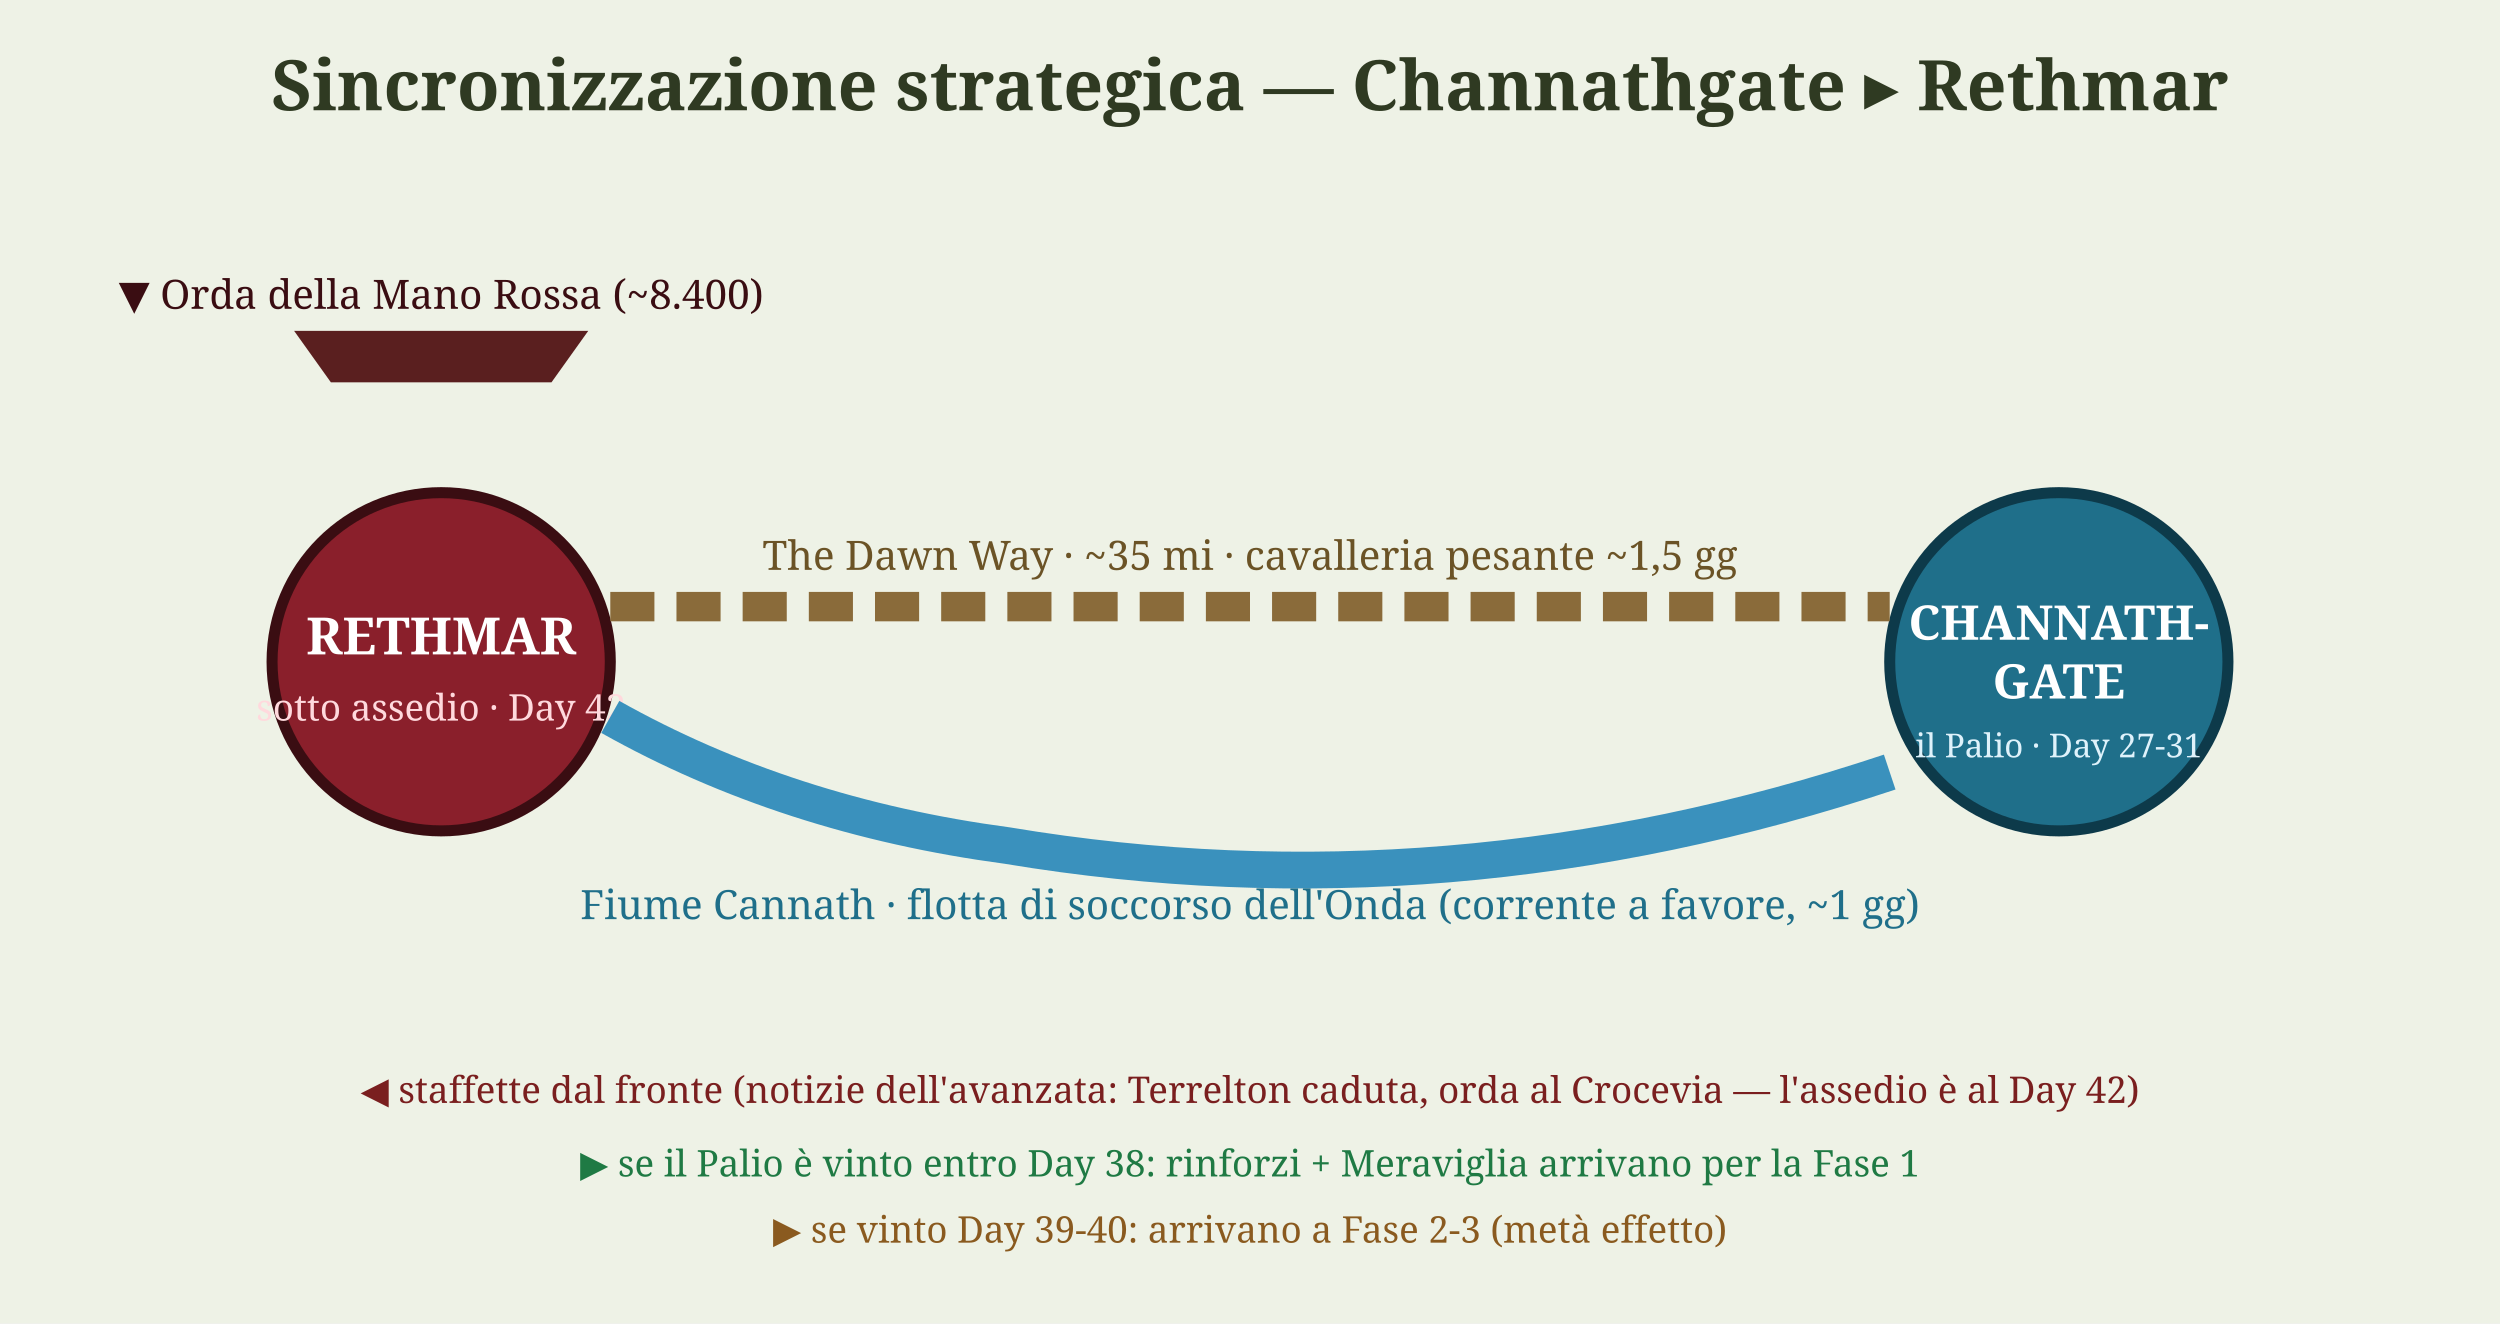
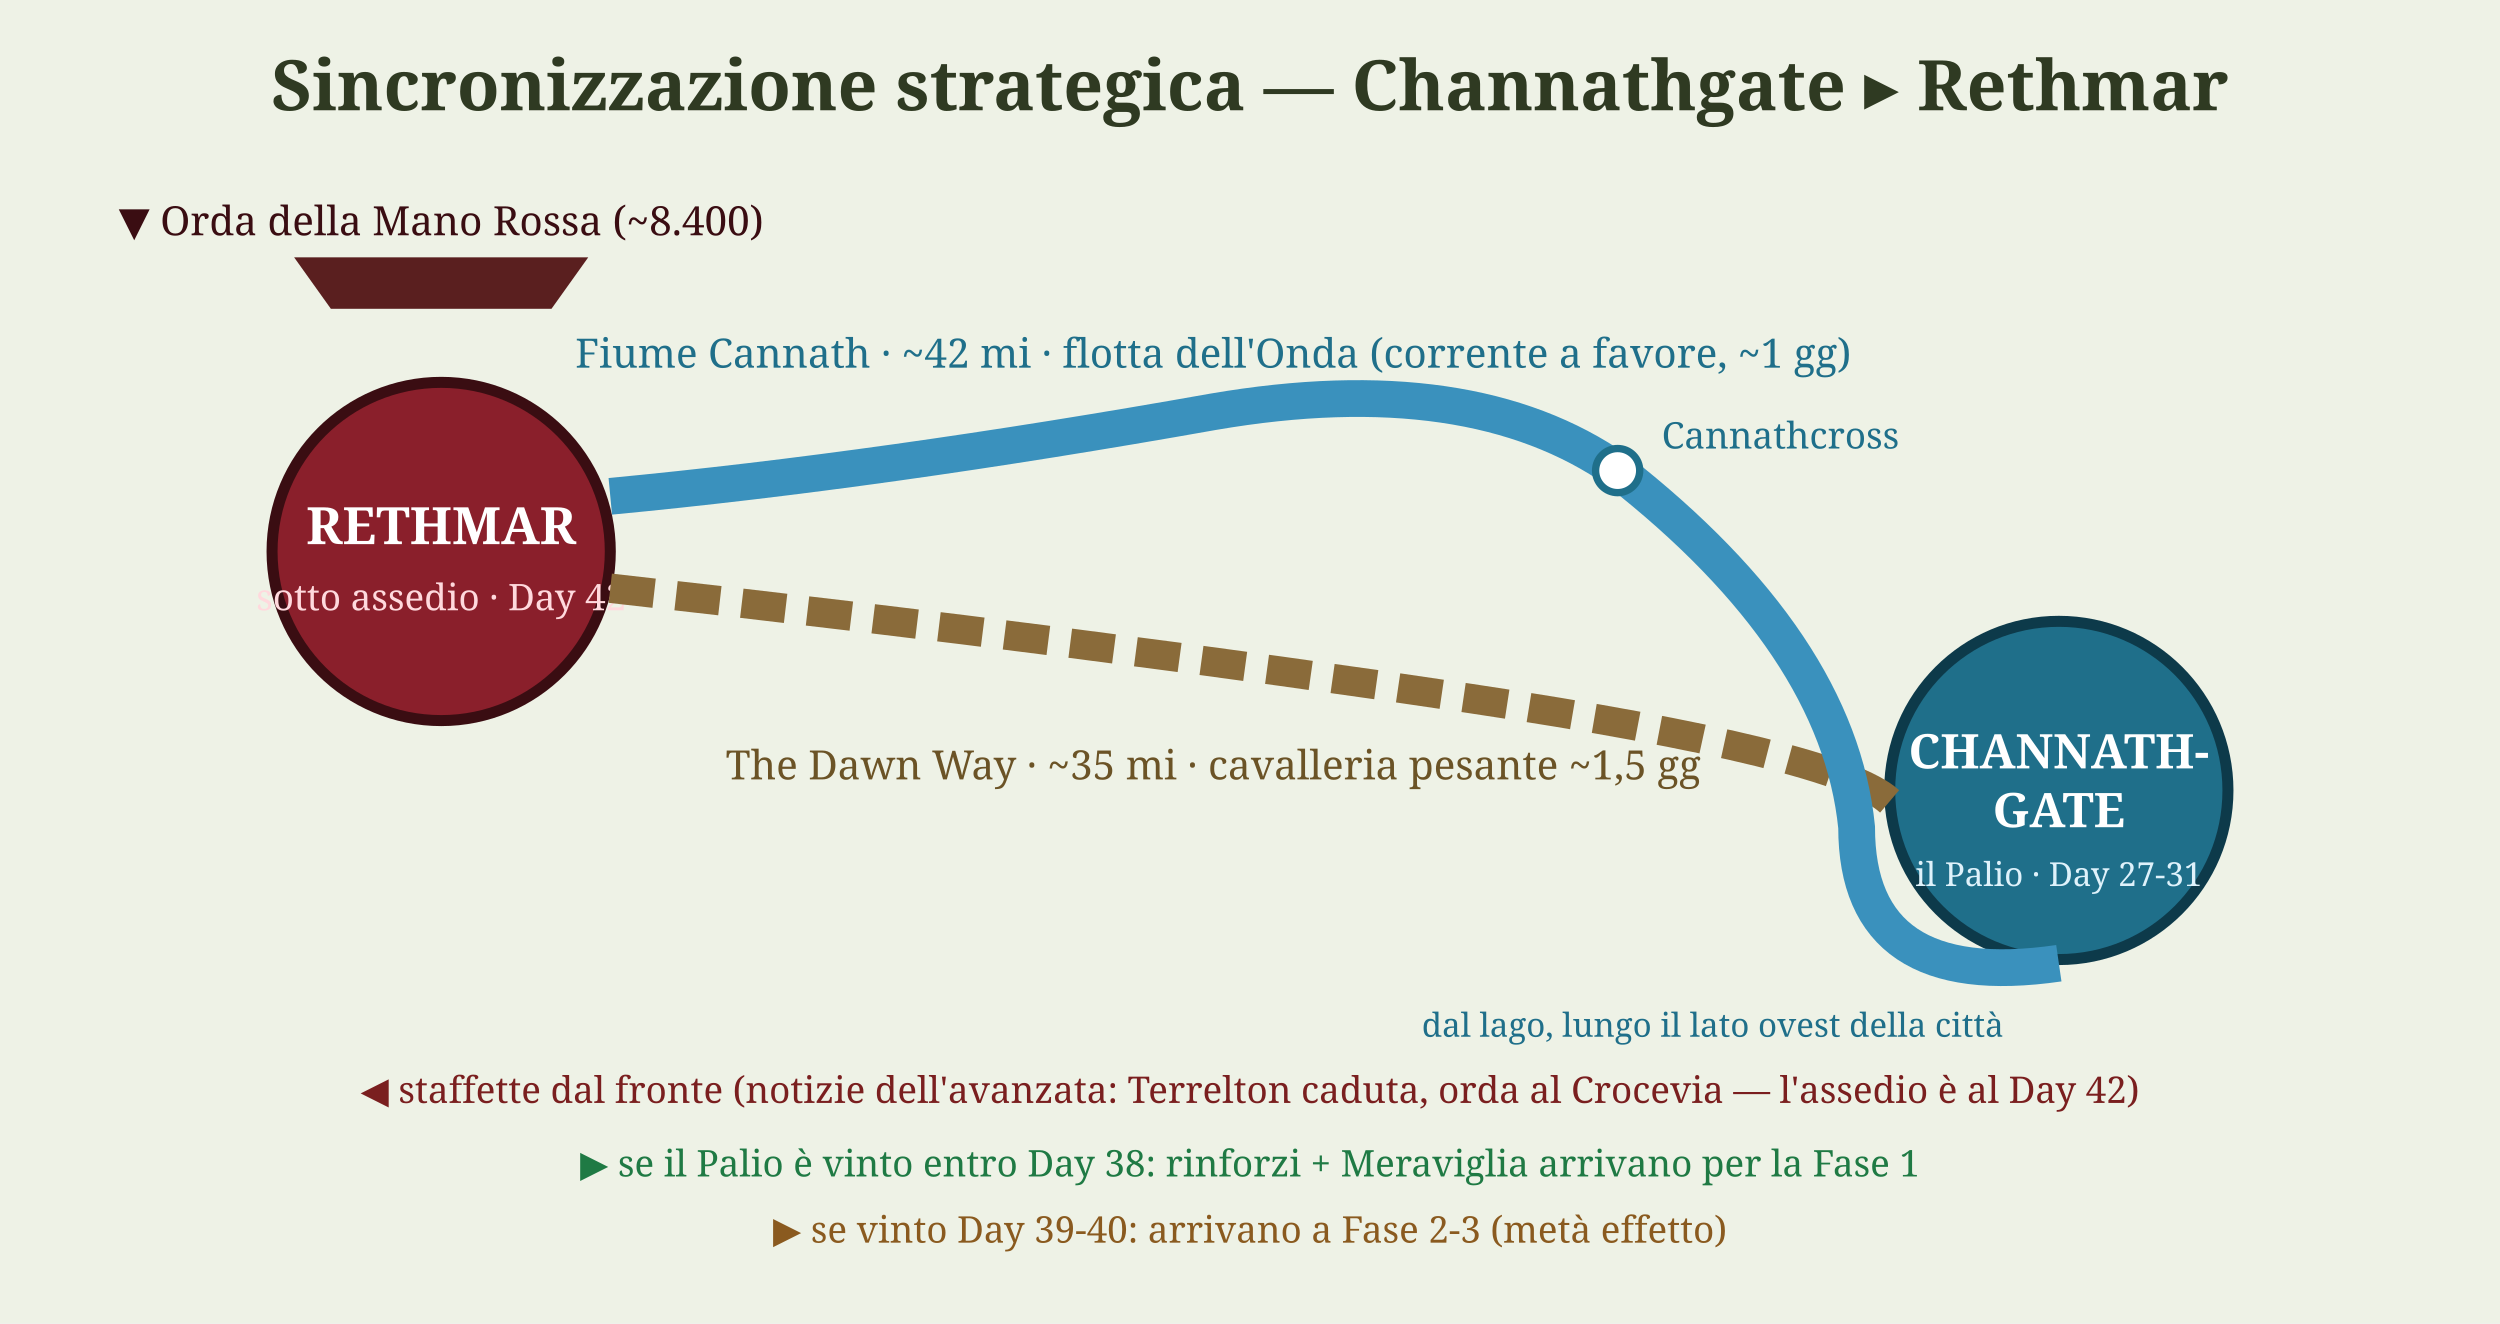
<svg xmlns="http://www.w3.org/2000/svg" viewBox="0 0 680 360" width="680" height="360" role="img" aria-label="Rotta dei rinforzi da Channathgate a Rethmar">
  <rect width="680" height="360" fill="#eef2e6" />
  <text x="340" y="30" font-family="Georgia,serif" font-size="19" text-anchor="middle" font-weight="bold" fill="#2f3a22">Sincronizzazione strategica — Channathgate ▸ Rethmar</text>
-   <g transform="translate(120,180)">
+   <g transform="translate(120,150)">
    <circle r="46" fill="#8a1f2b" />
    <circle r="46" fill="none" stroke="#3a0d12" stroke-width="3" />
    <text y="-2" font-family="Georgia,serif" font-size="14" fill="#fff" text-anchor="middle" font-weight="bold">RETHMAR</text>
    <text y="16" font-family="Georgia,serif" font-size="10" fill="#ffd9dd" text-anchor="middle">sotto assedio · Day 42</text>
  </g>
-   <g transform="translate(120,90)" font-family="Georgia,serif" font-size="11" fill="#3a0d12" text-anchor="middle">
+   <g transform="translate(120,70)" font-family="Georgia,serif" font-size="11" fill="#3a0d12" text-anchor="middle">
    <path d="M-40 0 h80 l-10 14 h-60z" fill="#5a1f1f" />
    <text y="-6">▼ Orda della Mano Rossa (~8.400)</text>
  </g>
-   <g transform="translate(560,180)">
+   <g transform="translate(560,215)">
    <circle r="46" fill="#1f6f8a" />
    <circle r="46" fill="none" stroke="#0d3a4a" stroke-width="3" />
    <text y="-6" font-family="Georgia,serif" font-size="13" fill="#fff" text-anchor="middle" font-weight="bold">CHANNATH-</text>
    <text y="10" font-family="Georgia,serif" font-size="13" fill="#fff" text-anchor="middle" font-weight="bold">GATE</text>
    <text y="26" font-family="Georgia,serif" font-size="9" fill="#dff2fb" text-anchor="middle">il Palio · Day 27-31</text>
  </g>
-   <line x1="166" y1="165" x2="514" y2="165" stroke="#8a6b3a" stroke-width="8" stroke-dasharray="12 6" />
-   <text x="340" y="155" font-family="Georgia,serif" font-size="11" text-anchor="middle" fill="#6b5326">The Dawn Way · ~35 mi · cavalleria pesante ~1,5 gg</text>
-   <path d="M514 210 q-120 40 -240 20 q-60 -8 -108 -35" fill="none" stroke="#3a91bd" stroke-width="10" />
-   <text x="340" y="250" font-family="Georgia,serif" font-size="11" text-anchor="middle" fill="#1f6f8a">Fiume Cannath · flotta di soccorso dell'Onda (corrente a favore, ~1 gg)</text>
+   <path d="M166 160 Q300 175 400 190 T514 218" fill="none" stroke="#8a6b3a" stroke-width="8" stroke-dasharray="12 6" />
+   <text x="330" y="212" font-family="Georgia,serif" font-size="11" text-anchor="middle" fill="#6b5326">The Dawn Way · ~35 mi · cavalleria pesante ~1,5 gg</text>
+   <path d="M560 262 Q505 270 505 225 Q500 175 440 128 Q400 100 330 112 Q240 128 166 135" fill="none" stroke="#3a91bd" stroke-width="10" />
+   <circle cx="440" cy="128" r="6" fill="#fff" stroke="#1f6f8a" stroke-width="2" />
+   <text x="452" y="122" font-family="Georgia,serif" font-size="10" fill="#1f6f8a">Cannathcross</text>
+   <text x="330" y="100" font-family="Georgia,serif" font-size="11" text-anchor="middle" fill="#1f6f8a">Fiume Cannath · ~42 mi · flotta dell'Onda (corrente a favore, ~1 gg)</text>
+   <text x="545" y="282" font-family="Georgia,serif" font-size="9" fill="#1f6f8a" text-anchor="end">dal lago, lungo il lato ovest della città</text>
  <g font-family="Georgia,serif" font-size="10" fill="#7a1f1f">
    <text x="340" y="300" text-anchor="middle">◀ staffette dal fronte (notizie dell'avanzata: Terrelton caduta, orda al Crocevia — l'assedio è al Day 42)</text>
    <text x="340" y="320" text-anchor="middle" fill="#1f7a44">▶ se il Palio è vinto entro Day 38: rinforzi + Meraviglia arrivano per la Fase 1</text>
    <text x="340" y="338" text-anchor="middle" fill="#8a5a1f">▶ se vinto Day 39-40: arrivano a Fase 2-3 (metà effetto)</text>
  </g>
</svg>
